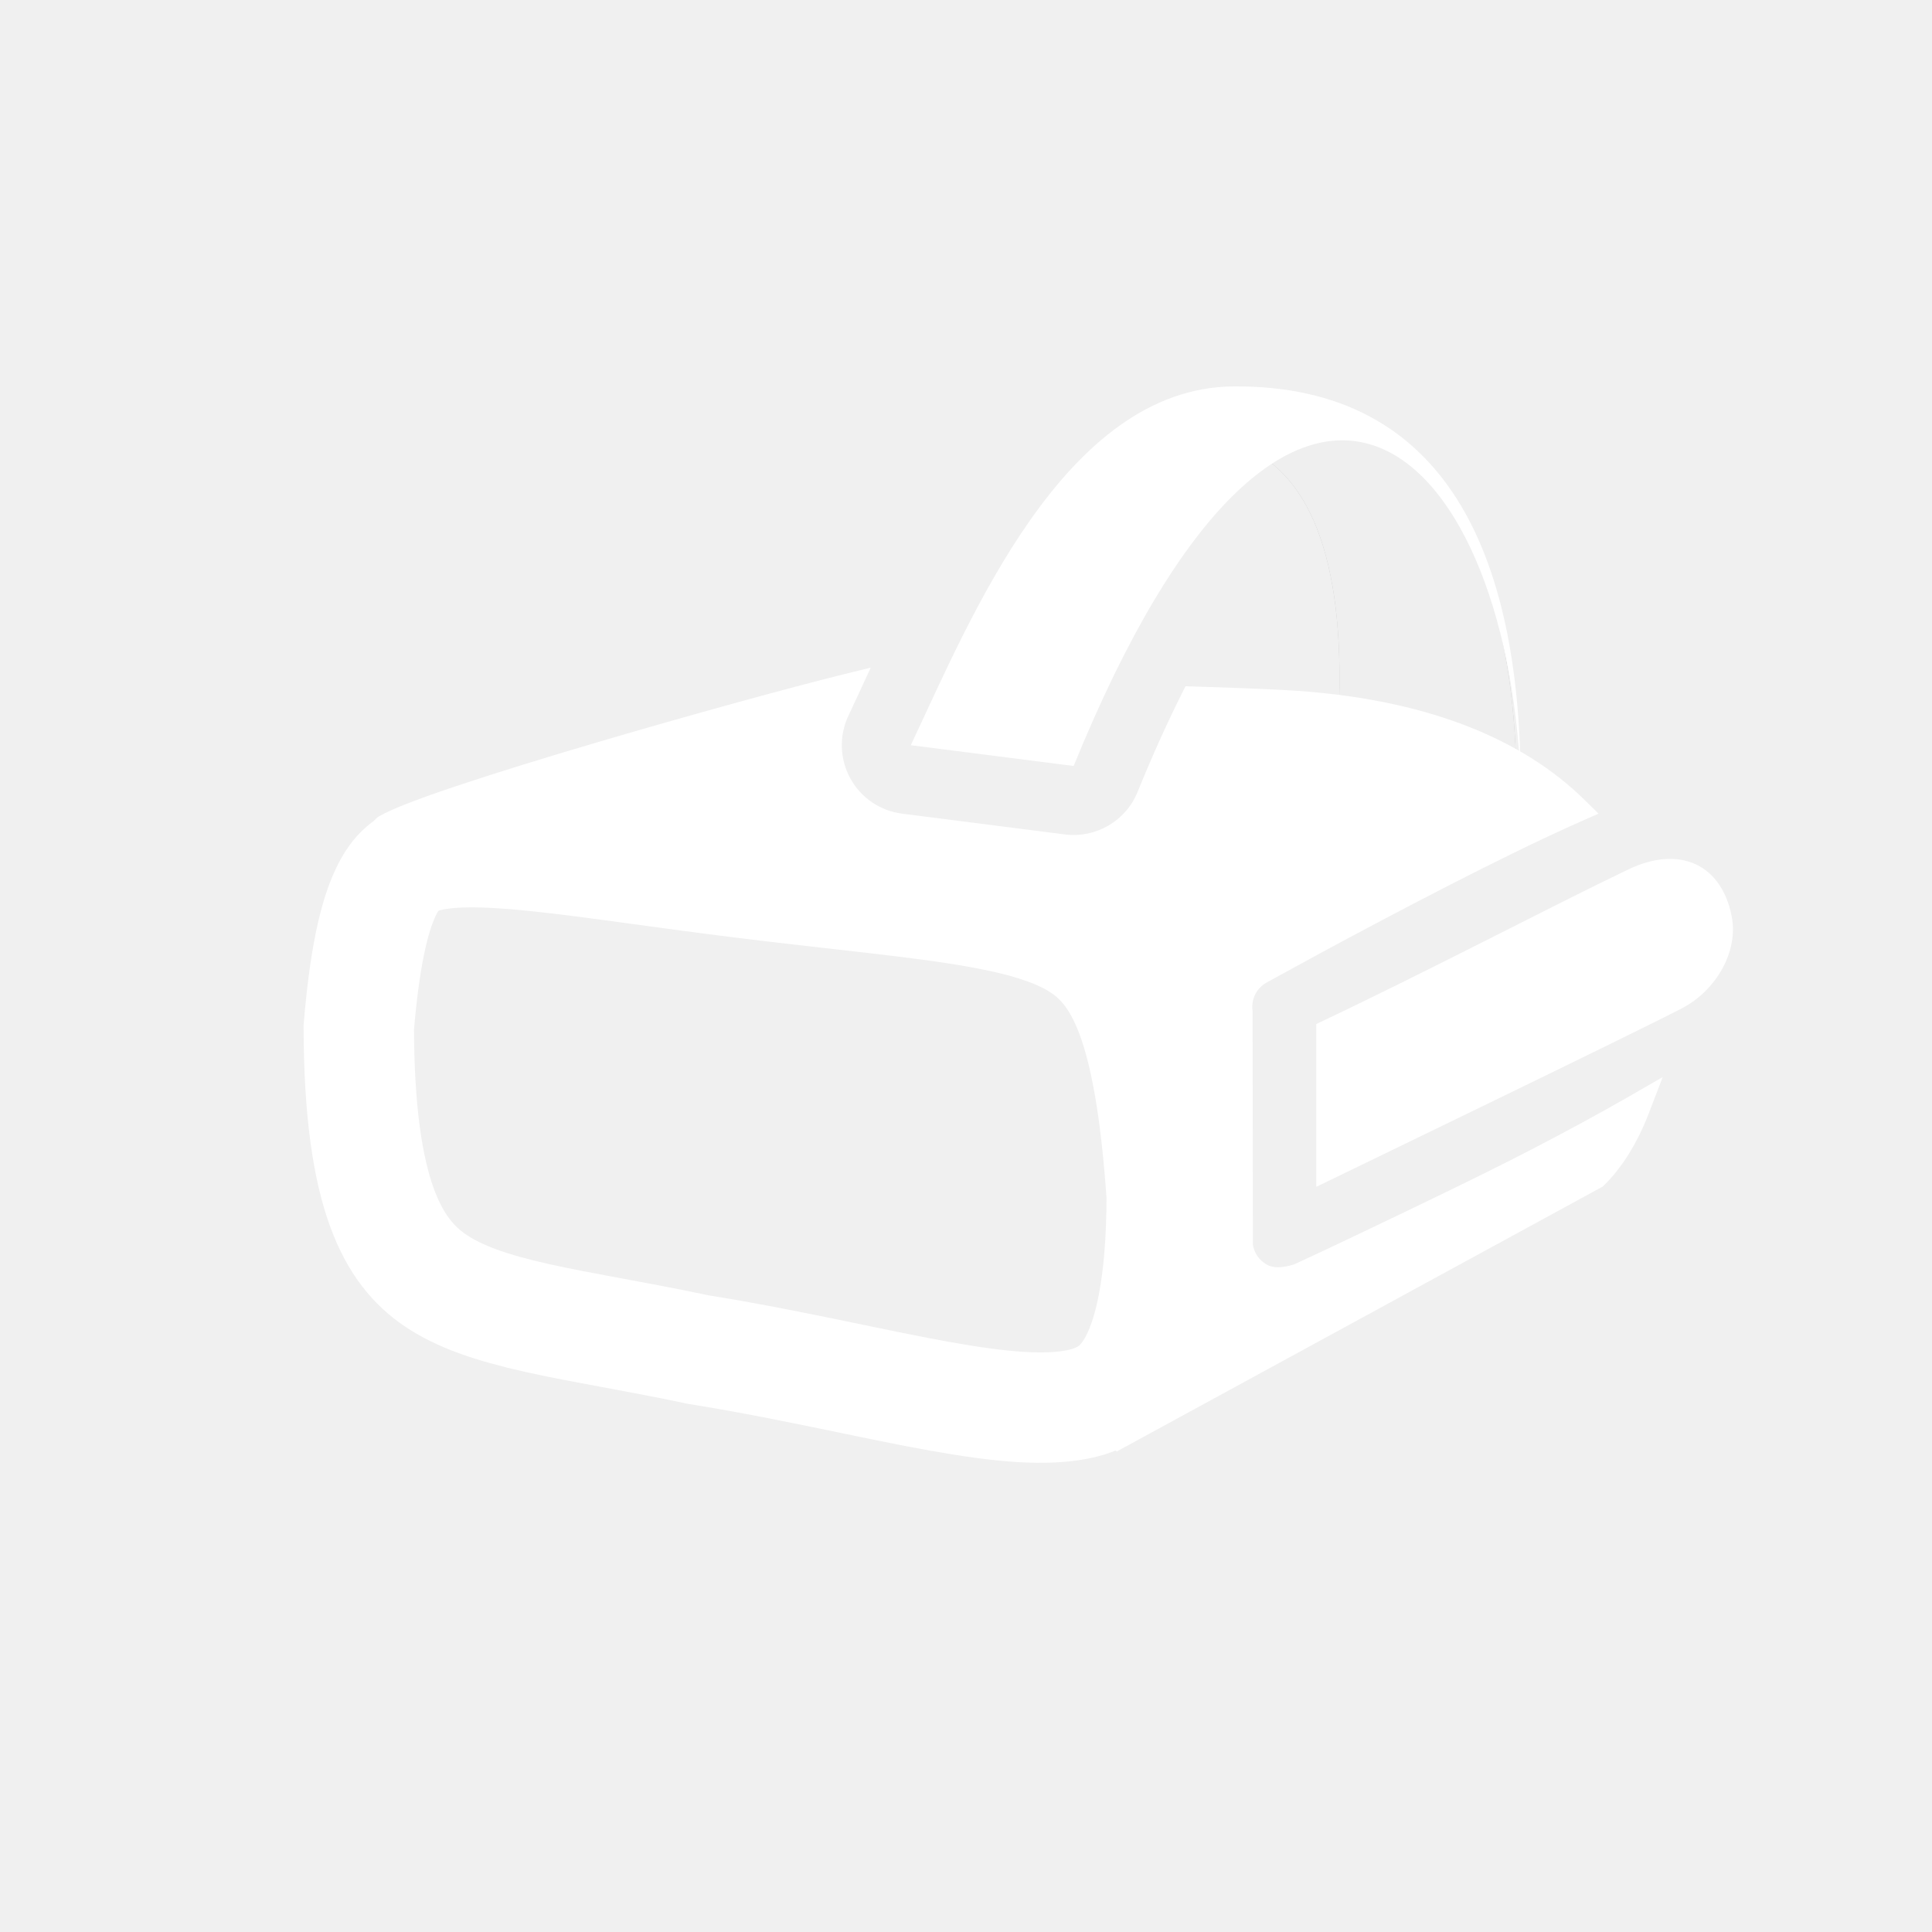
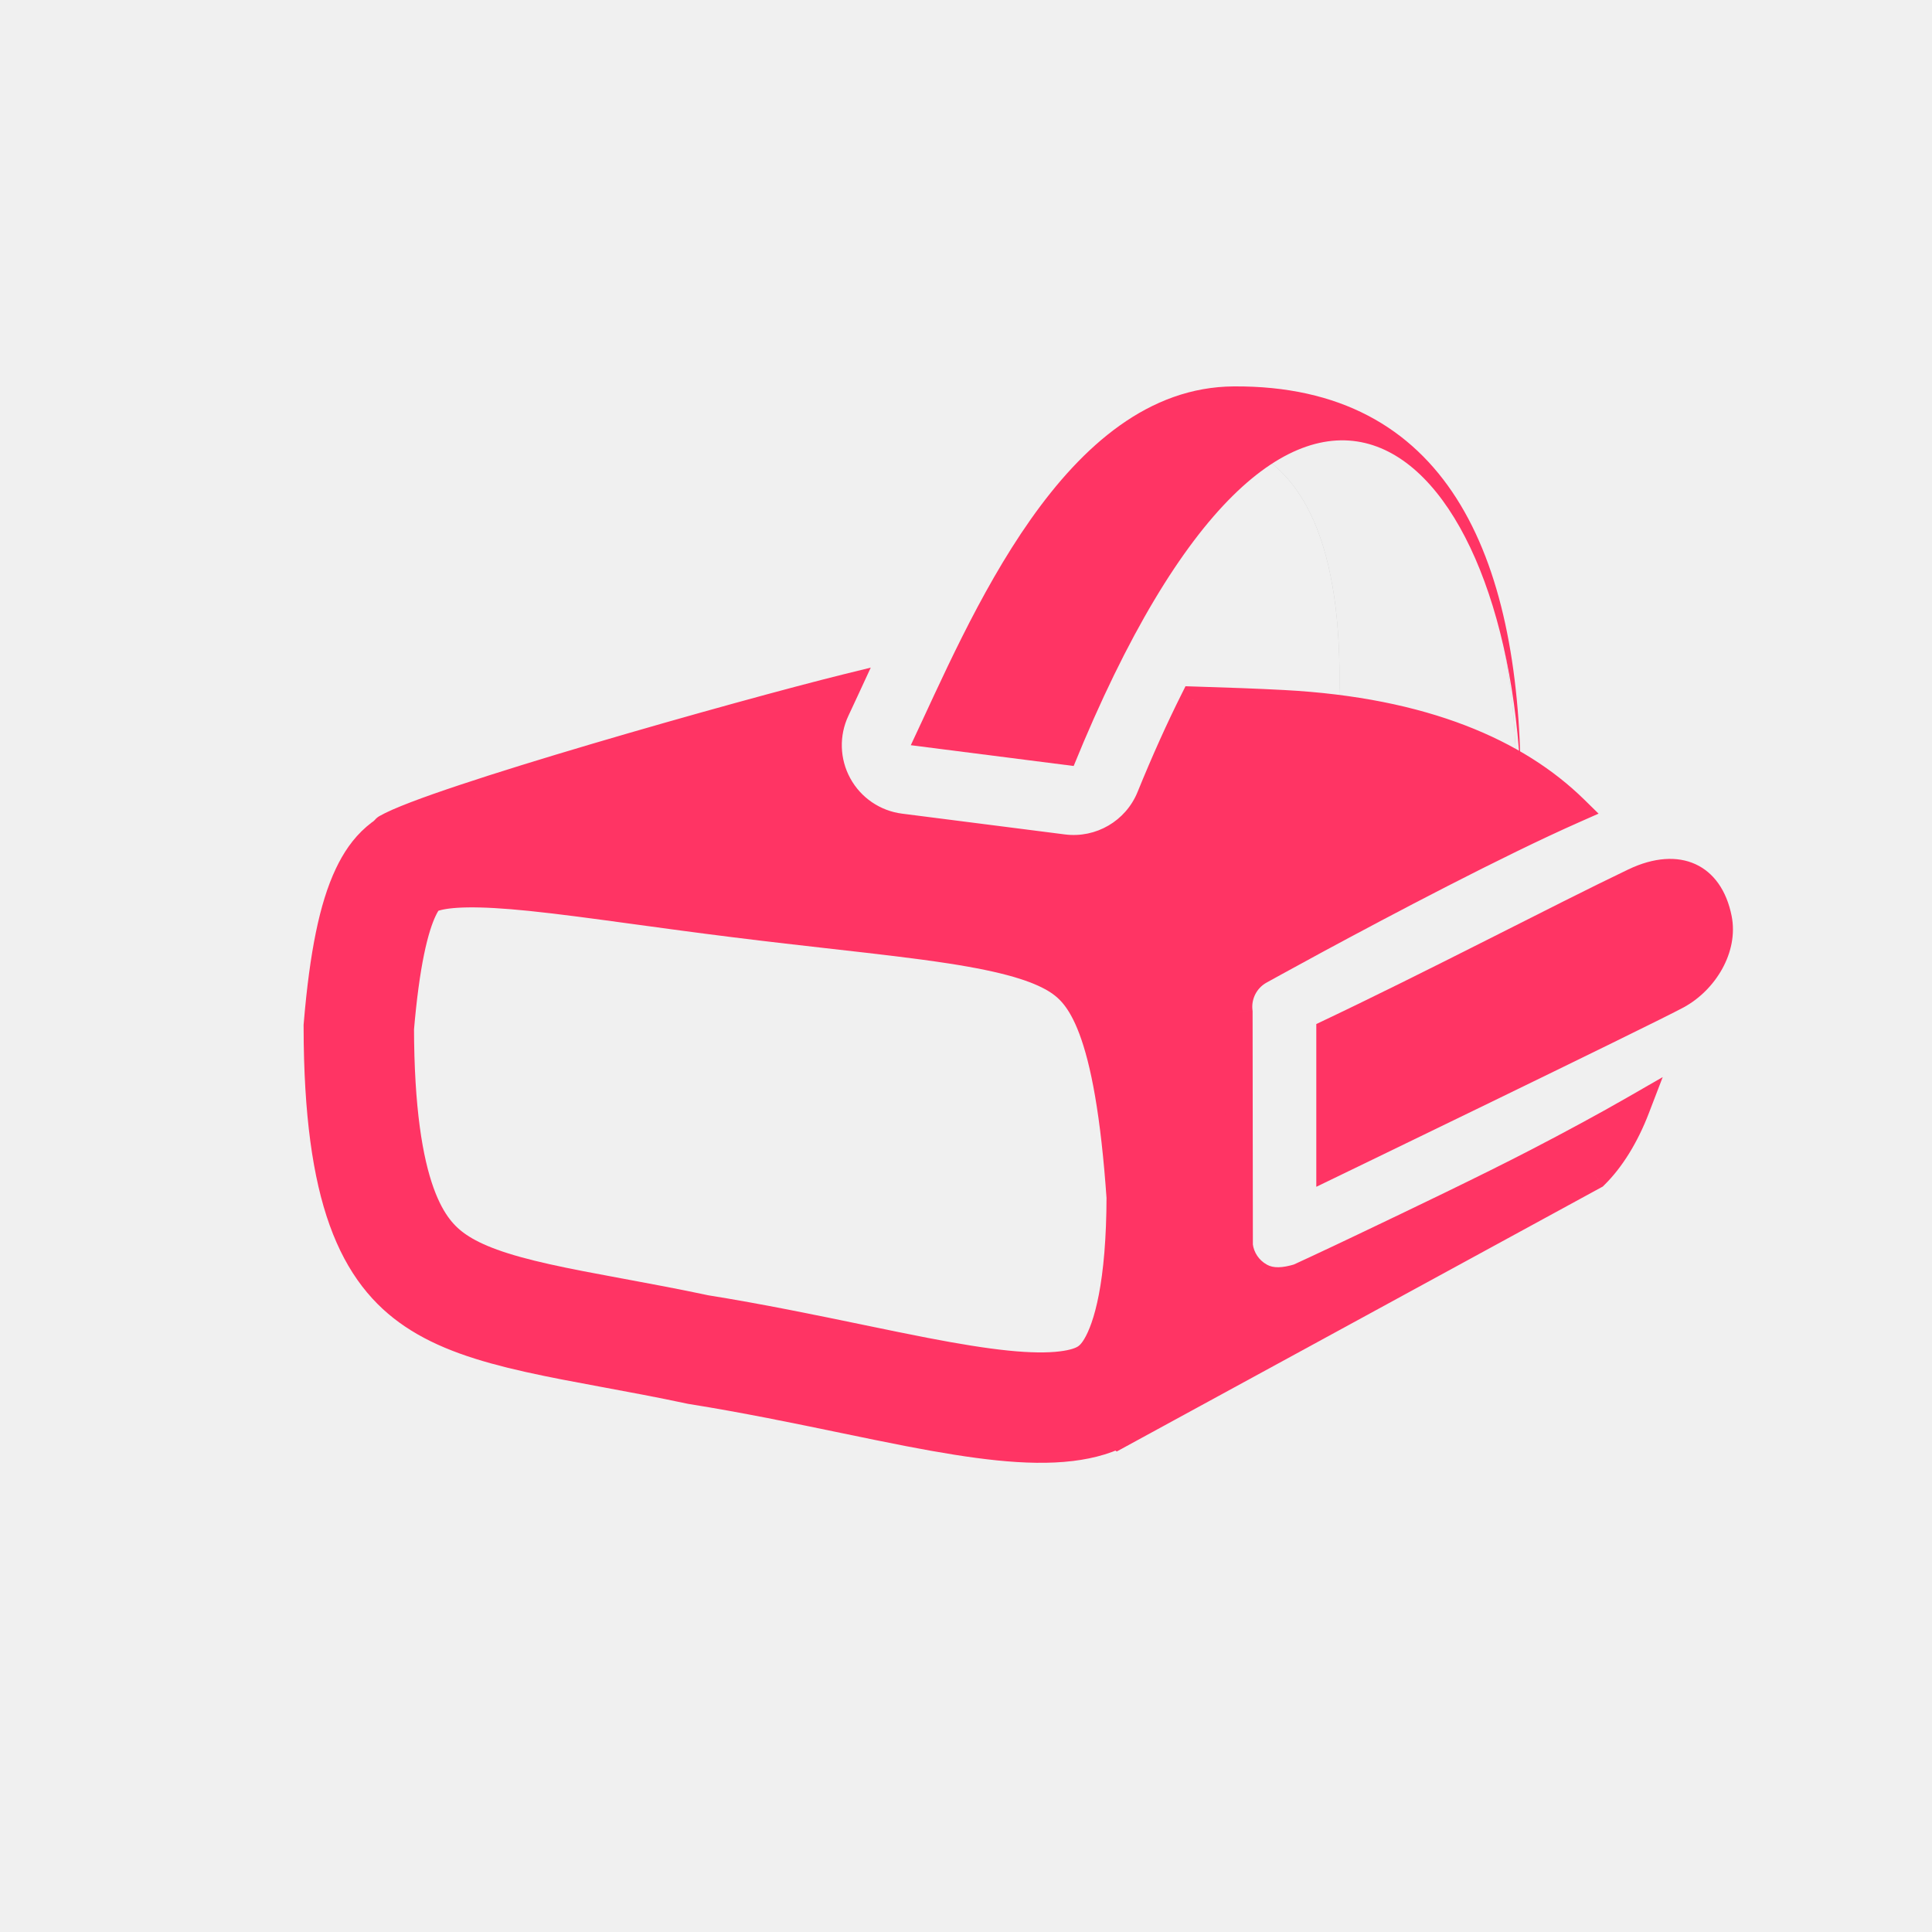
<svg xmlns="http://www.w3.org/2000/svg" width="70" height="70" viewBox="0 0 70 70" fill="none">
  <path d="M48.5 26C50.292 26.291 53.941 27.047 54.931 27.549C54.524 15.767 48.047 13.82 44.5 16C48.722 17.121 48.602 23.456 48.5 26Z" fill="#C4C4C4" />
  <path d="M48.5 26C50.292 26.291 53.941 27.047 54.931 27.549C54.524 15.767 48.047 13.82 44.5 16C48.722 17.121 48.602 23.456 48.5 26Z" fill="#EFEFEF" />
-   <path fill-rule="evenodd" clip-rule="evenodd" d="M38.521 30.729C39.87 30.901 41.167 30.143 41.679 28.883C42.217 27.562 42.744 26.397 43.257 25.373C44.463 25.411 45.556 25.45 46.5 25.5C51.607 25.771 54.961 27.281 57.042 29.32C55.612 29.953 53.893 30.801 52.241 31.648C50.541 32.518 48.893 33.398 47.67 34.059C47.059 34.389 46.553 34.666 46.2 34.86C46.023 34.957 45.885 35.033 45.79 35.085L45.644 35.166C45.109 35.464 44.808 36.057 44.884 36.665L44.894 45.13C44.953 45.604 45.234 46.021 45.651 46.253C46.073 46.494 46.569 46.431 47.051 46.287L47.181 46.227C47.294 46.175 47.46 46.098 47.67 46C47.904 45.891 48.192 45.757 48.526 45.599C48.795 45.472 49.093 45.331 49.415 45.177L49.657 45.061C51.166 44.341 53.891 43.041 55.729 42.087C56.933 41.462 58.154 40.804 59.271 40.161C58.886 41.164 58.363 42.006 57.77 42.586L40.5 52C39.083 50.957 39.567 50.397 40.432 49.397C41.97 47.618 44.71 44.451 40.082 34.708C34.463 30.282 21.848 30.2 16.468 30.164C14.729 30.153 13.746 30.147 14 30C15.716 29.009 26.942 25.842 30.658 24.924C30.571 25.111 30.488 25.291 30.408 25.463C30.367 25.55 30.327 25.635 30.288 25.718C29.877 26.586 29.907 27.599 30.369 28.441C30.83 29.284 31.668 29.854 32.62 29.976L38.521 30.729Z" fill="white" />
-   <path d="M41.679 28.883L41.216 28.695L41.216 28.695L41.679 28.883ZM38.521 30.729L38.584 30.233L38.584 30.233L38.521 30.729ZM43.257 25.373L43.272 24.874L42.953 24.864L42.81 25.15L43.257 25.373ZM46.5 25.5L46.526 25.001L46.526 25.001L46.5 25.5ZM57.042 29.32L57.245 29.778L57.919 29.48L57.392 28.963L57.042 29.32ZM52.241 31.648L52.469 32.093L52.469 32.093L52.241 31.648ZM47.67 34.059L47.433 33.619L47.433 33.619L47.67 34.059ZM46.2 34.86L46.441 35.298L46.441 35.298L46.2 34.86ZM45.79 35.085L45.548 34.648L45.548 34.648L45.79 35.085ZM45.644 35.166L45.402 34.729L45.401 34.729L45.644 35.166ZM44.884 36.665L45.384 36.664L45.384 36.633L45.38 36.602L44.884 36.665ZM44.894 45.13L44.394 45.131L44.394 45.162L44.397 45.193L44.894 45.13ZM45.651 46.253L45.899 45.819L45.895 45.816L45.651 46.253ZM47.051 46.287L47.194 46.766L47.228 46.755L47.259 46.741L47.051 46.287ZM47.181 46.227L47.389 46.681L47.39 46.681L47.181 46.227ZM47.67 46L47.881 46.453L47.881 46.453L47.67 46ZM48.526 45.599L48.739 46.051L48.739 46.051L48.526 45.599ZM49.415 45.177L49.199 44.726L49.199 44.726L49.415 45.177ZM49.657 45.061L49.442 44.61L49.442 44.61L49.657 45.061ZM55.729 42.087L55.498 41.643L55.498 41.643L55.729 42.087ZM59.271 40.161L59.738 40.34L60.243 39.025L59.022 39.728L59.271 40.161ZM57.77 42.586L58.009 43.025L58.07 42.992L58.12 42.943L57.77 42.586ZM40.5 52L40.204 52.403L40.46 52.591L40.739 52.439L40.5 52ZM40.432 49.397L40.81 49.724V49.724L40.432 49.397ZM40.082 34.708L40.533 34.493L40.483 34.387L40.391 34.315L40.082 34.708ZM16.468 30.164L16.465 30.664H16.465L16.468 30.164ZM14 30L13.75 29.567L13.75 29.567L14 30ZM30.658 24.924L31.112 25.134L31.549 24.189L30.538 24.438L30.658 24.924ZM30.408 25.463L30.86 25.675L30.86 25.675L30.408 25.463ZM30.288 25.718L29.836 25.504L29.836 25.504L30.288 25.718ZM30.369 28.441L30.808 28.201L30.808 28.201L30.369 28.441ZM32.62 29.976L32.684 29.48L32.62 29.976ZM41.216 28.695C40.789 29.745 39.709 30.376 38.584 30.233L38.458 31.225C40.032 31.425 41.545 30.542 42.143 29.071L41.216 28.695ZM42.81 25.15C42.291 26.186 41.758 27.363 41.216 28.695L42.143 29.071C42.675 27.761 43.197 26.608 43.704 25.598L42.81 25.15ZM46.526 25.001C45.576 24.95 44.479 24.911 43.272 24.874L43.242 25.873C44.446 25.91 45.535 25.95 46.474 25.999L46.526 25.001ZM57.392 28.963C55.201 26.817 51.719 25.276 46.526 25.001L46.474 25.999C51.495 26.265 54.721 27.746 56.693 29.678L57.392 28.963ZM52.469 32.093C54.118 31.248 55.828 30.404 57.245 29.778L56.84 28.863C55.397 29.501 53.668 30.355 52.013 31.203L52.469 32.093ZM47.908 34.498C49.129 33.839 50.774 32.961 52.469 32.093L52.013 31.203C50.309 32.076 48.657 32.957 47.433 33.619L47.908 34.498ZM46.441 35.298C46.793 35.104 47.298 34.828 47.908 34.498L47.433 33.619C46.82 33.95 46.313 34.227 45.959 34.421L46.441 35.298ZM46.032 35.523C46.126 35.471 46.264 35.395 46.441 35.298L45.959 34.421C45.782 34.519 45.643 34.595 45.548 34.648L46.032 35.523ZM45.886 35.604L46.032 35.523L45.548 34.648L45.402 34.729L45.886 35.604ZM45.38 36.602C45.33 36.197 45.53 35.802 45.887 35.603L45.401 34.729C44.687 35.126 44.286 35.917 44.388 36.727L45.38 36.602ZM45.394 45.13L45.384 36.664L44.384 36.665L44.394 45.131L45.394 45.13ZM45.895 45.816C45.617 45.661 45.429 45.384 45.39 45.068L44.397 45.193C44.477 45.824 44.852 46.38 45.408 46.69L45.895 45.816ZM46.907 45.808C46.454 45.944 46.133 45.953 45.899 45.819L45.403 46.688C46.013 47.035 46.684 46.919 47.194 46.766L46.907 45.808ZM46.972 45.773L46.842 45.832L47.259 46.741L47.389 46.681L46.972 45.773ZM47.459 45.547C47.249 45.644 47.084 45.721 46.971 45.773L47.39 46.681C47.504 46.629 47.67 46.552 47.881 46.453L47.459 45.547ZM48.312 45.147C47.98 45.304 47.692 45.438 47.459 45.547L47.881 46.453C48.115 46.344 48.405 46.209 48.739 46.051L48.312 45.147ZM49.199 44.726C48.878 44.88 48.581 45.02 48.312 45.147L48.739 46.051C49.008 45.924 49.307 45.783 49.63 45.629L49.199 44.726ZM49.442 44.61L49.199 44.726L49.63 45.629L49.873 45.513L49.442 44.61ZM55.498 41.643C53.669 42.593 50.953 43.889 49.442 44.61L49.873 45.513C51.379 44.794 54.112 43.49 55.959 42.531L55.498 41.643ZM59.022 39.728C57.913 40.366 56.698 41.02 55.498 41.643L55.959 42.531C57.167 41.903 58.395 41.242 59.521 40.595L59.022 39.728ZM58.12 42.943C58.776 42.301 59.334 41.392 59.738 40.34L58.805 39.982C58.438 40.936 57.95 41.71 57.42 42.228L58.12 42.943ZM40.739 52.439L58.009 43.025L57.531 42.147L40.261 51.561L40.739 52.439ZM40.054 49.07C39.843 49.313 39.631 49.558 39.467 49.794C39.304 50.03 39.156 50.304 39.114 50.617C39.023 51.307 39.474 51.866 40.204 52.403L40.796 51.597C40.109 51.091 40.093 50.848 40.106 50.748C40.117 50.664 40.163 50.546 40.29 50.363C40.416 50.18 40.589 49.98 40.81 49.724L40.054 49.07ZM39.63 34.922C41.922 39.748 42.354 42.873 42.074 44.973C41.795 47.052 40.811 48.195 40.054 49.07L40.81 49.724C41.591 48.821 42.745 47.49 43.065 45.105C43.381 42.74 42.869 39.411 40.533 34.493L39.63 34.922ZM16.465 30.664C19.156 30.682 23.627 30.712 28.122 31.286C32.641 31.863 37.078 32.979 39.773 35.1L40.391 34.315C37.466 32.011 32.786 30.873 28.249 30.294C23.686 29.711 19.16 29.682 16.472 29.664L16.465 30.664ZM13.75 29.567C13.714 29.587 13.638 29.635 13.572 29.718C13.495 29.817 13.406 30.016 13.501 30.242C13.574 30.415 13.713 30.491 13.756 30.513C13.815 30.544 13.872 30.561 13.91 30.57C14.05 30.606 14.253 30.622 14.462 30.632C14.907 30.654 15.601 30.659 16.465 30.664L16.472 29.664C15.596 29.659 14.929 29.654 14.511 29.634C14.408 29.628 14.325 29.623 14.262 29.616C14.23 29.613 14.205 29.61 14.186 29.607C14.177 29.605 14.17 29.604 14.165 29.603C14.16 29.602 14.158 29.602 14.158 29.602C14.158 29.602 14.163 29.603 14.171 29.605C14.178 29.608 14.193 29.614 14.213 29.624C14.232 29.634 14.356 29.696 14.423 29.855C14.512 30.067 14.426 30.251 14.361 30.333C14.308 30.401 14.254 30.431 14.25 30.433L13.75 29.567ZM30.538 24.438C28.671 24.9 24.927 25.923 21.437 26.955C19.692 27.471 18.005 27.99 16.646 28.444C15.309 28.889 14.232 29.289 13.75 29.567L14.25 30.433C14.626 30.216 15.596 29.848 16.962 29.392C18.306 28.944 19.98 28.428 21.721 27.914C25.202 26.885 28.93 25.866 30.778 25.409L30.538 24.438ZM30.86 25.675C30.941 25.502 31.025 25.322 31.112 25.134L30.204 24.714C30.118 24.901 30.035 25.08 29.955 25.251L30.86 25.675ZM30.74 25.932C30.779 25.848 30.82 25.762 30.86 25.675L29.955 25.251C29.914 25.338 29.875 25.422 29.836 25.504L30.74 25.932ZM30.808 28.201C30.423 27.499 30.398 26.655 30.74 25.932L29.836 25.504C29.357 26.517 29.392 27.699 29.93 28.682L30.808 28.201ZM32.684 29.48C31.89 29.379 31.192 28.903 30.808 28.201L29.93 28.682C30.469 29.665 31.445 30.33 32.557 30.472L32.684 29.48ZM38.584 30.233L32.684 29.48L32.557 30.472L38.458 31.225L38.584 30.233Z" fill="white" />
-   <path d="M33 27L38.901 27.753C46.72 8.524 54.591 15.807 55.1 28.301C55.05 20.105 52.407 13.95 44.703 14C38.539 14.04 35.127 22.501 33 27Z" fill="white" />
-   <path d="M41.015 49.518C41.621 48.489 42.086 46.632 42.092 43.339C41.655 37.032 40.594 35.144 39.004 34.188C38.075 33.63 36.75 33.252 34.672 32.931C33.415 32.737 32.024 32.58 30.403 32.397C29.317 32.274 28.128 32.14 26.806 31.975C25.488 31.811 24.311 31.65 23.241 31.504C21.784 31.305 20.525 31.133 19.378 31.015C17.389 30.812 16.177 30.834 15.377 31.063C14.759 31.24 14.349 31.544 13.978 32.325C13.543 33.24 13.209 34.738 13 37.215C13.011 43.336 14.269 45.374 15.778 46.394C16.649 46.984 17.815 47.386 19.469 47.755C20.287 47.938 21.173 48.103 22.165 48.287L22.195 48.292C23.152 48.47 24.196 48.663 25.299 48.898C27.28 49.215 29.188 49.611 30.904 49.966C31.726 50.136 32.503 50.297 33.224 50.436C35.575 50.89 37.323 51.109 38.641 50.948C39.812 50.804 40.503 50.387 41.015 49.518Z" stroke="white" stroke-width="4" />
-   <path d="M47.692 43L47.692 37.103C51.741 35.19 56.259 32.81 59 31.5C60.86 30.611 62.371 31.321 62.741 33.19C63 34.5 62.154 35.874 61 36.5C59.846 37.126 47.692 43 47.692 43Z" fill="white" />
+   <path fill-rule="evenodd" clip-rule="evenodd" d="M38.521 30.729C39.87 30.901 41.167 30.143 41.679 28.883C42.217 27.562 42.744 26.397 43.257 25.373C44.463 25.411 45.556 25.45 46.5 25.5C51.607 25.771 54.961 27.281 57.042 29.32C55.612 29.953 53.893 30.801 52.241 31.648C50.541 32.518 48.893 33.398 47.67 34.059C47.059 34.389 46.553 34.666 46.2 34.86C46.023 34.957 45.885 35.033 45.79 35.085L45.644 35.166C45.109 35.464 44.808 36.057 44.884 36.665L44.894 45.13C44.953 45.604 45.234 46.021 45.651 46.253C46.073 46.494 46.569 46.431 47.051 46.287L47.181 46.227C47.294 46.175 47.46 46.098 47.67 46C47.904 45.891 48.192 45.757 48.526 45.599C48.795 45.472 49.093 45.331 49.415 45.177L49.657 45.061C51.166 44.341 53.891 43.041 55.729 42.087C56.933 41.462 58.154 40.804 59.271 40.161C58.886 41.164 58.363 42.006 57.77 42.586L40.5 52C39.083 50.957 39.567 50.397 40.432 49.397C41.97 47.618 44.71 44.451 40.082 34.708C34.463 30.282 21.848 30.2 16.468 30.164C14.729 30.153 13.746 30.147 14 30C15.716 29.009 26.942 25.842 30.658 24.924C30.571 25.111 30.488 25.291 30.408 25.463C30.367 25.55 30.327 25.635 30.288 25.718C29.877 26.586 29.907 27.599 30.369 28.441C30.83 29.284 31.668 29.854 32.62 29.976L38.521 30.729Z" fill="#ff3464" />
+   <path d="M41.679 28.883L41.216 28.695L41.216 28.695L41.679 28.883ZM38.521 30.729L38.584 30.233L38.584 30.233L38.521 30.729ZM43.257 25.373L43.272 24.874L42.953 24.864L42.81 25.15L43.257 25.373ZM46.5 25.5L46.526 25.001L46.526 25.001L46.5 25.5ZM57.042 29.32L57.245 29.778L57.919 29.48L57.392 28.963L57.042 29.32ZM52.241 31.648L52.469 32.093L52.469 32.093L52.241 31.648ZM47.67 34.059L47.433 33.619L47.433 33.619L47.67 34.059ZM46.2 34.86L46.441 35.298L46.441 35.298L46.2 34.86ZM45.79 35.085L45.548 34.648L45.548 34.648L45.79 35.085ZM45.644 35.166L45.402 34.729L45.401 34.729L45.644 35.166ZM44.884 36.665L45.384 36.664L45.384 36.633L45.38 36.602L44.884 36.665ZM44.894 45.13L44.394 45.131L44.394 45.162L44.397 45.193L44.894 45.13ZM45.651 46.253L45.899 45.819L45.895 45.816L45.651 46.253ZM47.051 46.287L47.194 46.766L47.228 46.755L47.259 46.741L47.051 46.287ZM47.181 46.227L47.389 46.681L47.39 46.681L47.181 46.227ZM47.67 46L47.881 46.453L47.881 46.453L47.67 46ZM48.526 45.599L48.739 46.051L48.739 46.051L48.526 45.599ZM49.415 45.177L49.199 44.726L49.199 44.726L49.415 45.177ZM49.657 45.061L49.442 44.61L49.442 44.61L49.657 45.061ZM55.729 42.087L55.498 41.643L55.498 41.643L55.729 42.087ZM59.271 40.161L59.738 40.34L60.243 39.025L59.022 39.728L59.271 40.161ZM57.77 42.586L58.009 43.025L58.07 42.992L58.12 42.943L57.77 42.586ZM40.5 52L40.204 52.403L40.46 52.591L40.739 52.439L40.5 52ZM40.432 49.397L40.81 49.724V49.724L40.432 49.397ZM40.082 34.708L40.533 34.493L40.483 34.387L40.391 34.315L40.082 34.708ZM16.468 30.164L16.465 30.664H16.465L16.468 30.164ZM14 30L13.75 29.567L13.75 29.567L14 30ZM30.658 24.924L31.112 25.134L31.549 24.189L30.538 24.438L30.658 24.924ZM30.408 25.463L30.86 25.675L30.86 25.675L30.408 25.463ZM30.288 25.718L29.836 25.504L29.836 25.504L30.288 25.718ZM30.369 28.441L30.808 28.201L30.808 28.201L30.369 28.441ZM32.62 29.976L32.684 29.48L32.62 29.976ZM41.216 28.695C40.789 29.745 39.709 30.376 38.584 30.233L38.458 31.225C40.032 31.425 41.545 30.542 42.143 29.071L41.216 28.695ZM42.81 25.15C42.291 26.186 41.758 27.363 41.216 28.695L42.143 29.071C42.675 27.761 43.197 26.608 43.704 25.598L42.81 25.15ZM46.526 25.001C45.576 24.95 44.479 24.911 43.272 24.874L43.242 25.873C44.446 25.91 45.535 25.95 46.474 25.999L46.526 25.001ZM57.392 28.963C55.201 26.817 51.719 25.276 46.526 25.001L46.474 25.999C51.495 26.265 54.721 27.746 56.693 29.678L57.392 28.963ZM52.469 32.093C54.118 31.248 55.828 30.404 57.245 29.778L56.84 28.863C55.397 29.501 53.668 30.355 52.013 31.203L52.469 32.093ZM47.908 34.498C49.129 33.839 50.774 32.961 52.469 32.093L52.013 31.203C50.309 32.076 48.657 32.957 47.433 33.619L47.908 34.498ZM46.441 35.298C46.793 35.104 47.298 34.828 47.908 34.498L47.433 33.619C46.82 33.95 46.313 34.227 45.959 34.421L46.441 35.298ZM46.032 35.523C46.126 35.471 46.264 35.395 46.441 35.298L45.959 34.421C45.782 34.519 45.643 34.595 45.548 34.648L46.032 35.523ZM45.886 35.604L46.032 35.523L45.548 34.648L45.402 34.729L45.886 35.604ZM45.38 36.602C45.33 36.197 45.53 35.802 45.887 35.603L45.401 34.729C44.687 35.126 44.286 35.917 44.388 36.727L45.38 36.602ZM45.394 45.13L45.384 36.664L44.384 36.665L44.394 45.131L45.394 45.13ZM45.895 45.816C45.617 45.661 45.429 45.384 45.39 45.068L44.397 45.193C44.477 45.824 44.852 46.38 45.408 46.69L45.895 45.816ZM46.907 45.808C46.454 45.944 46.133 45.953 45.899 45.819L45.403 46.688C46.013 47.035 46.684 46.919 47.194 46.766L46.907 45.808ZM46.972 45.773L46.842 45.832L47.259 46.741L47.389 46.681L46.972 45.773ZM47.459 45.547C47.249 45.644 47.084 45.721 46.971 45.773L47.39 46.681C47.504 46.629 47.67 46.552 47.881 46.453L47.459 45.547ZM48.312 45.147C47.98 45.304 47.692 45.438 47.459 45.547L47.881 46.453C48.115 46.344 48.405 46.209 48.739 46.051L48.312 45.147ZM49.199 44.726C48.878 44.88 48.581 45.02 48.312 45.147L48.739 46.051C49.008 45.924 49.307 45.783 49.63 45.629L49.199 44.726ZM49.442 44.61L49.199 44.726L49.63 45.629L49.873 45.513L49.442 44.61ZM55.498 41.643C53.669 42.593 50.953 43.889 49.442 44.61L49.873 45.513C51.379 44.794 54.112 43.49 55.959 42.531L55.498 41.643ZM59.022 39.728C57.913 40.366 56.698 41.02 55.498 41.643L55.959 42.531C57.167 41.903 58.395 41.242 59.521 40.595L59.022 39.728ZM58.12 42.943C58.776 42.301 59.334 41.392 59.738 40.34L58.805 39.982C58.438 40.936 57.95 41.71 57.42 42.228L58.12 42.943ZM40.739 52.439L58.009 43.025L57.531 42.147L40.261 51.561L40.739 52.439ZM40.054 49.07C39.843 49.313 39.631 49.558 39.467 49.794C39.304 50.03 39.156 50.304 39.114 50.617C39.023 51.307 39.474 51.866 40.204 52.403L40.796 51.597C40.109 51.091 40.093 50.848 40.106 50.748C40.117 50.664 40.163 50.546 40.29 50.363C40.416 50.18 40.589 49.98 40.81 49.724L40.054 49.07ZM39.63 34.922C41.922 39.748 42.354 42.873 42.074 44.973C41.795 47.052 40.811 48.195 40.054 49.07L40.81 49.724C41.591 48.821 42.745 47.49 43.065 45.105C43.381 42.74 42.869 39.411 40.533 34.493L39.63 34.922ZM16.465 30.664C19.156 30.682 23.627 30.712 28.122 31.286C32.641 31.863 37.078 32.979 39.773 35.1L40.391 34.315C37.466 32.011 32.786 30.873 28.249 30.294C23.686 29.711 19.16 29.682 16.472 29.664L16.465 30.664ZM13.75 29.567C13.714 29.587 13.638 29.635 13.572 29.718C13.495 29.817 13.406 30.016 13.501 30.242C13.574 30.415 13.713 30.491 13.756 30.513C13.815 30.544 13.872 30.561 13.91 30.57C14.05 30.606 14.253 30.622 14.462 30.632C14.907 30.654 15.601 30.659 16.465 30.664L16.472 29.664C15.596 29.659 14.929 29.654 14.511 29.634C14.408 29.628 14.325 29.623 14.262 29.616C14.23 29.613 14.205 29.61 14.186 29.607C14.177 29.605 14.17 29.604 14.165 29.603C14.16 29.602 14.158 29.602 14.158 29.602C14.158 29.602 14.163 29.603 14.171 29.605C14.178 29.608 14.193 29.614 14.213 29.624C14.232 29.634 14.356 29.696 14.423 29.855C14.512 30.067 14.426 30.251 14.361 30.333C14.308 30.401 14.254 30.431 14.25 30.433L13.75 29.567ZM30.538 24.438C28.671 24.9 24.927 25.923 21.437 26.955C19.692 27.471 18.005 27.99 16.646 28.444C15.309 28.889 14.232 29.289 13.75 29.567L14.25 30.433C14.626 30.216 15.596 29.848 16.962 29.392C18.306 28.944 19.98 28.428 21.721 27.914C25.202 26.885 28.93 25.866 30.778 25.409L30.538 24.438ZM30.86 25.675C30.941 25.502 31.025 25.322 31.112 25.134L30.204 24.714C30.118 24.901 30.035 25.08 29.955 25.251L30.86 25.675ZM30.74 25.932C30.779 25.848 30.82 25.762 30.86 25.675L29.955 25.251C29.914 25.338 29.875 25.422 29.836 25.504L30.74 25.932ZM30.808 28.201C30.423 27.499 30.398 26.655 30.74 25.932L29.836 25.504C29.357 26.517 29.392 27.699 29.93 28.682L30.808 28.201ZM32.684 29.48C31.89 29.379 31.192 28.903 30.808 28.201L29.93 28.682C30.469 29.665 31.445 30.33 32.557 30.472L32.684 29.48ZM38.584 30.233L32.684 29.48L32.557 30.472L38.458 31.225L38.584 30.233Z" fill="#ff3464" />
+   <path d="M33 27L38.901 27.753C46.72 8.524 54.591 15.807 55.1 28.301C55.05 20.105 52.407 13.95 44.703 14C38.539 14.04 35.127 22.501 33 27Z" fill="#ff3464" />
+   <path d="M41.015 49.518C41.621 48.489 42.086 46.632 42.092 43.339C41.655 37.032 40.594 35.144 39.004 34.188C38.075 33.63 36.75 33.252 34.672 32.931C33.415 32.737 32.024 32.58 30.403 32.397C29.317 32.274 28.128 32.14 26.806 31.975C25.488 31.811 24.311 31.65 23.241 31.504C21.784 31.305 20.525 31.133 19.378 31.015C17.389 30.812 16.177 30.834 15.377 31.063C14.759 31.24 14.349 31.544 13.978 32.325C13.543 33.24 13.209 34.738 13 37.215C13.011 43.336 14.269 45.374 15.778 46.394C16.649 46.984 17.815 47.386 19.469 47.755C20.287 47.938 21.173 48.103 22.165 48.287L22.195 48.292C23.152 48.47 24.196 48.663 25.299 48.898C27.28 49.215 29.188 49.611 30.904 49.966C31.726 50.136 32.503 50.297 33.224 50.436C35.575 50.89 37.323 51.109 38.641 50.948C39.812 50.804 40.503 50.387 41.015 49.518Z" stroke="#ff3464" stroke-width="4" />
+   <path d="M47.692 43L47.692 37.103C51.741 35.19 56.259 32.81 59 31.5C60.86 30.611 62.371 31.321 62.741 33.19C63 34.5 62.154 35.874 61 36.5C59.846 37.126 47.692 43 47.692 43Z" fill="#ff3464" />
</svg>
